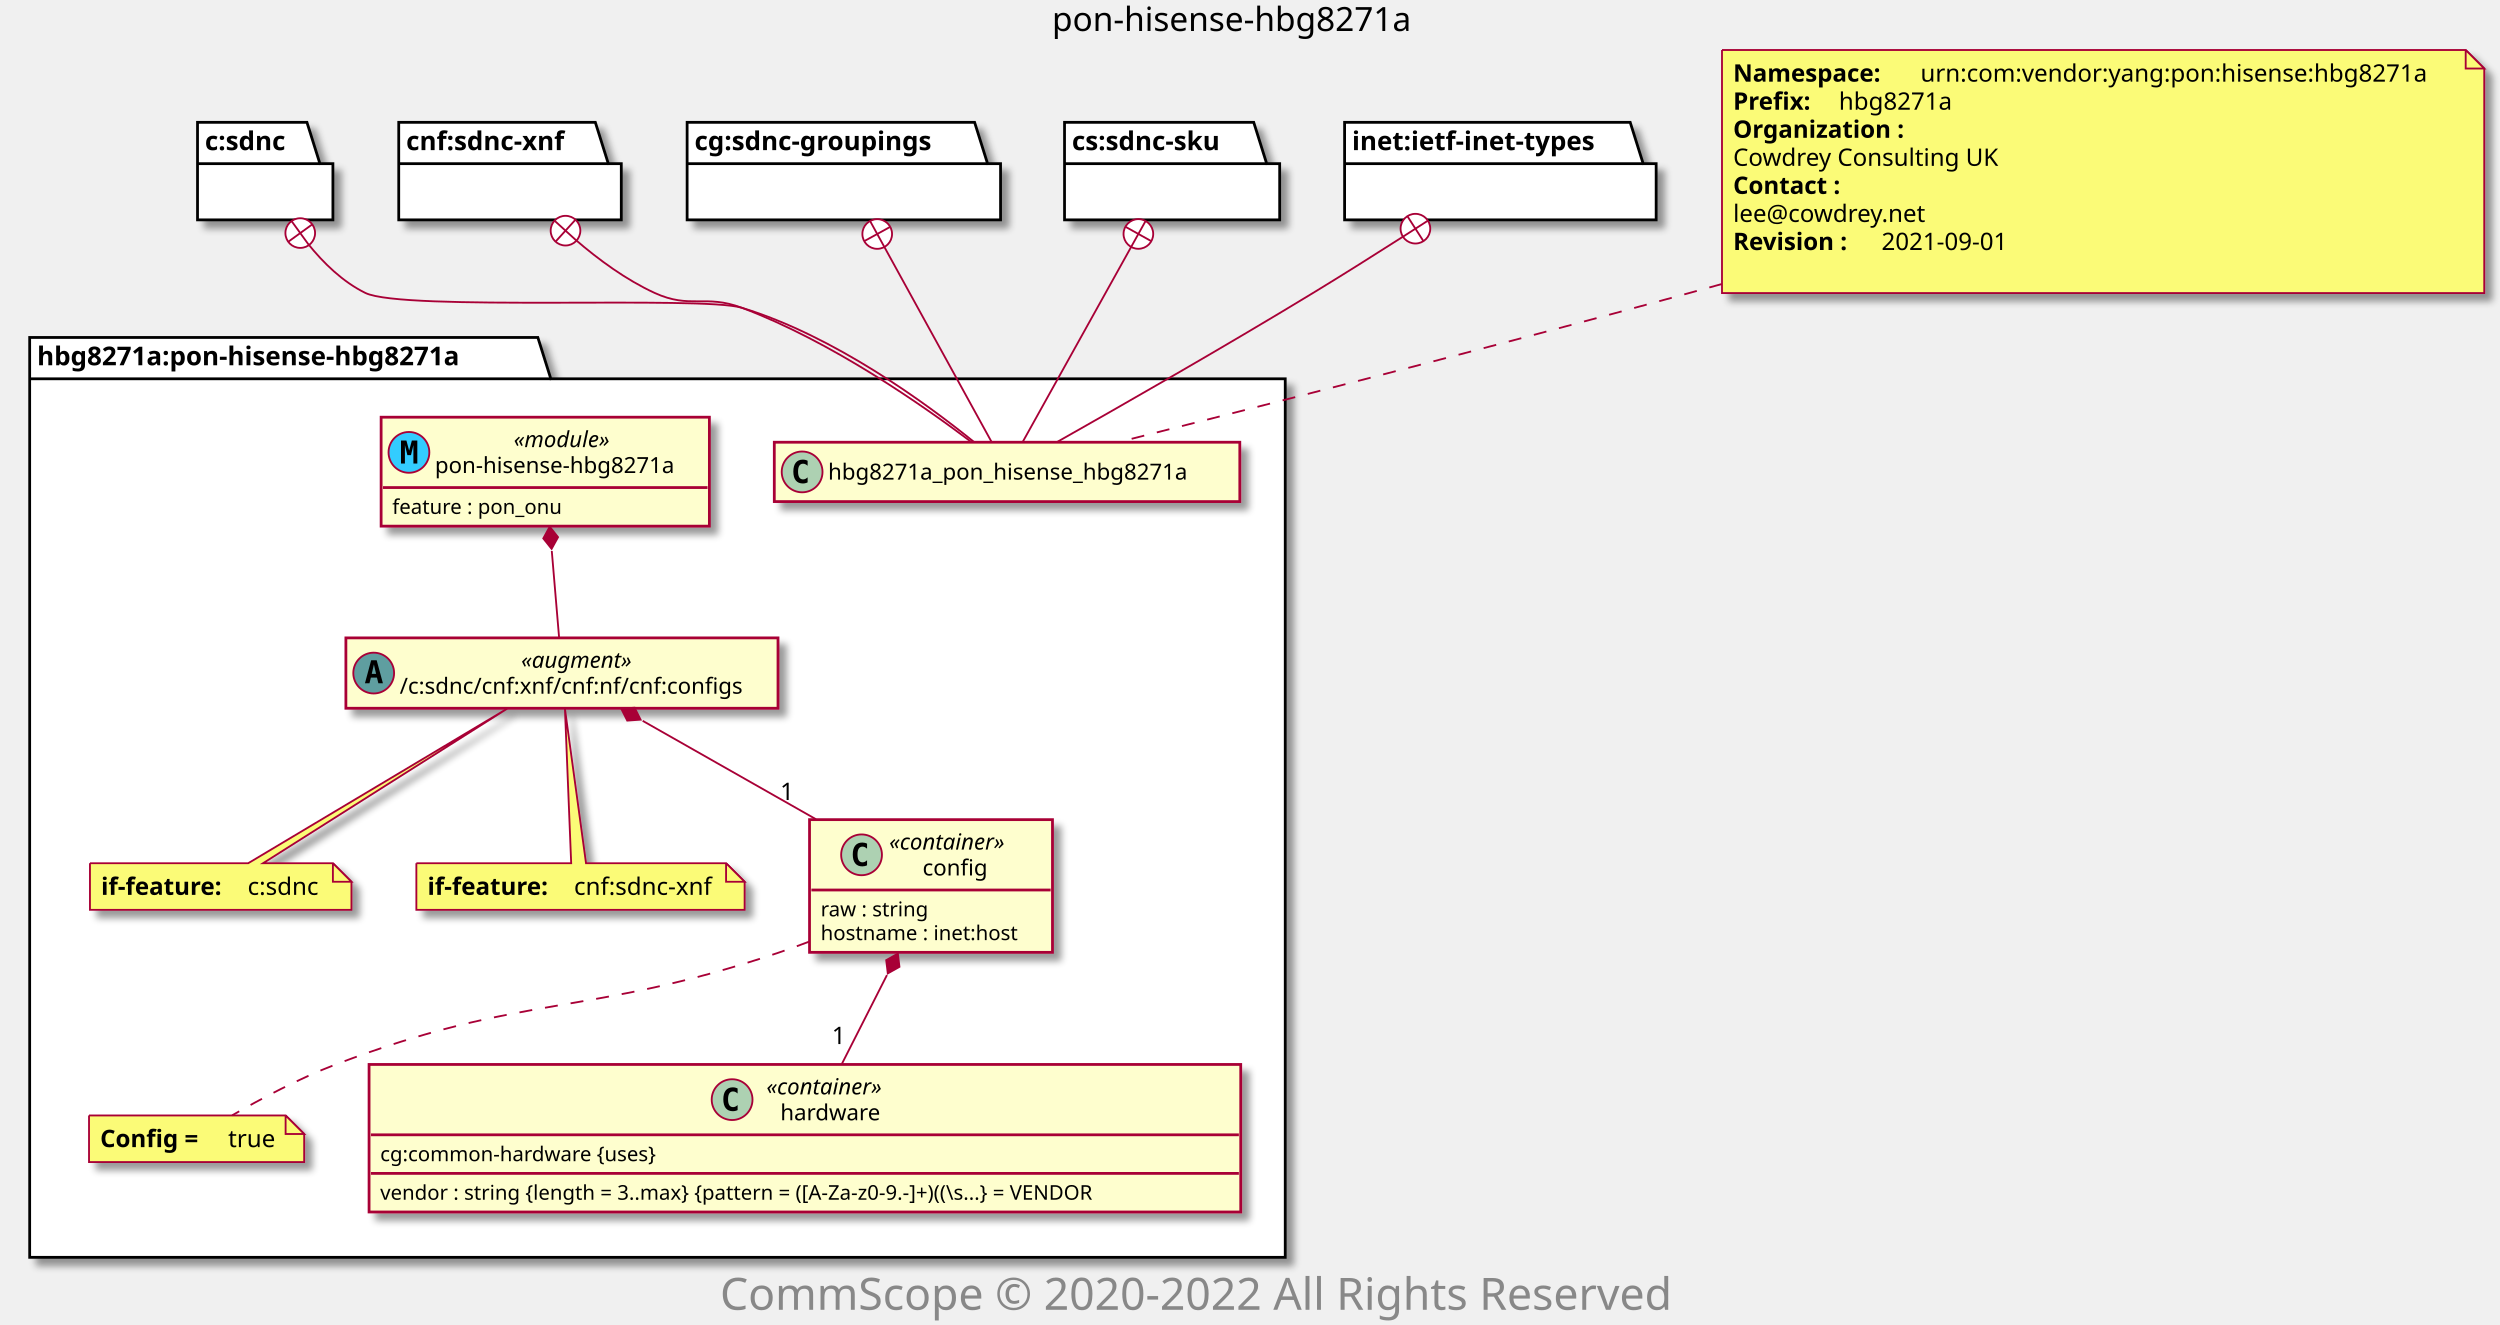
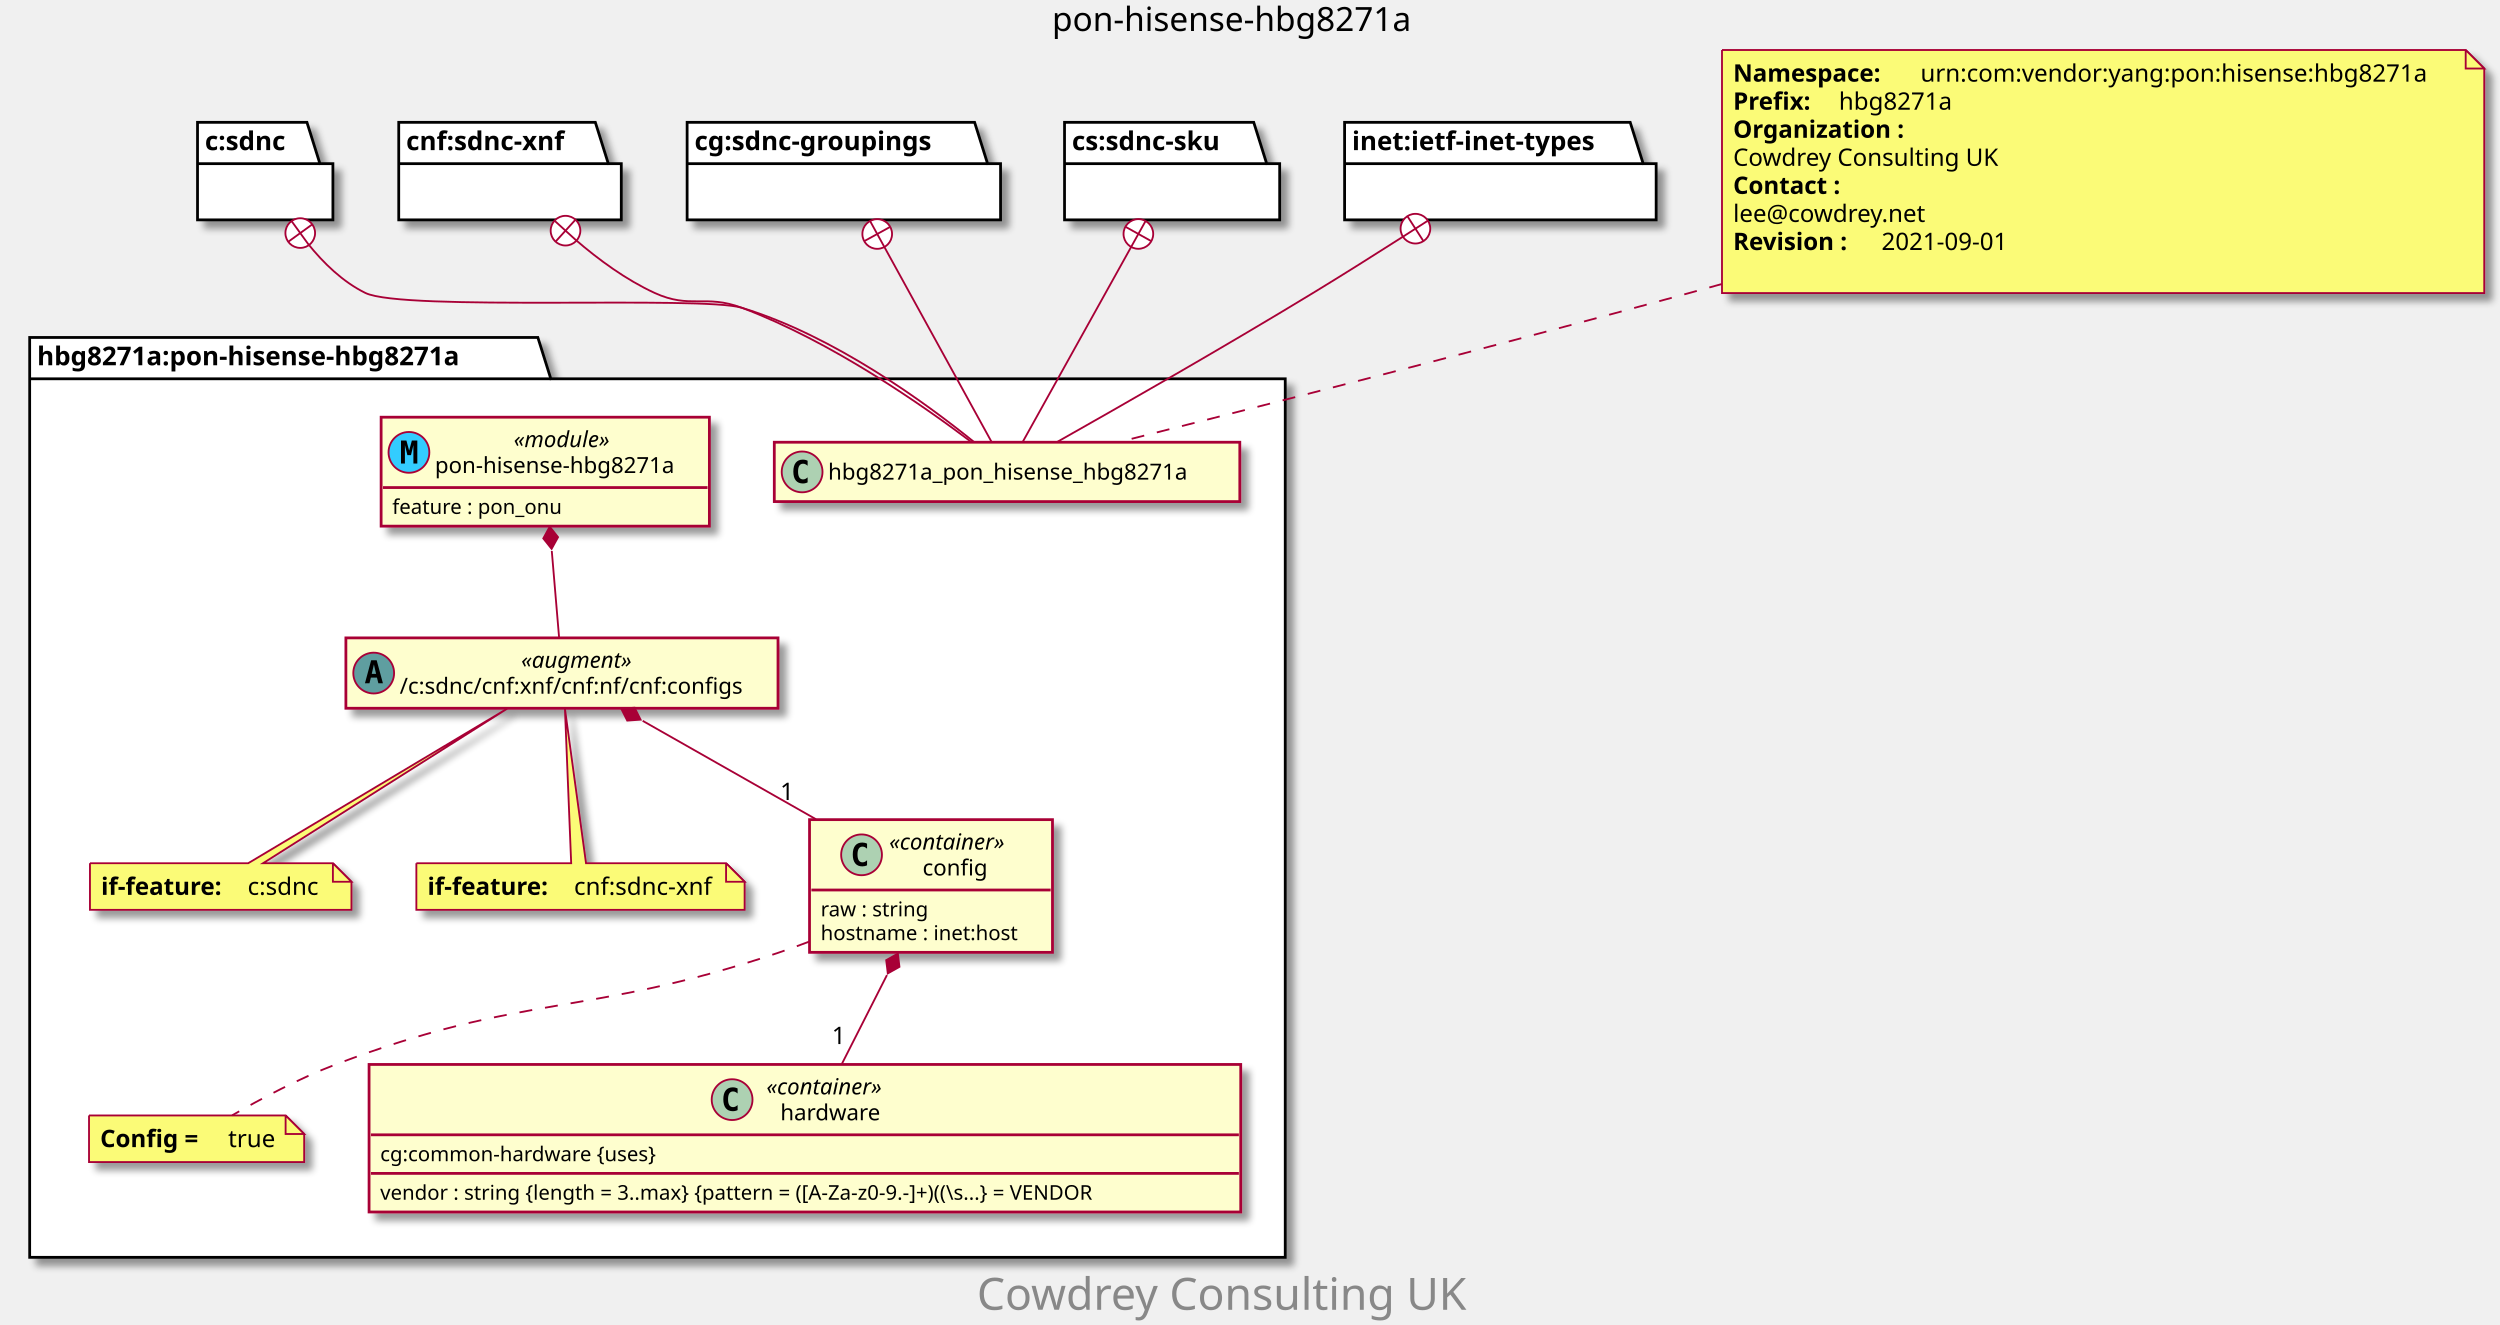
<svg xmlns="http://www.w3.org/2000/svg" contentScriptType="application/ecmascript" contentStyleType="text/css" height="714px" preserveAspectRatio="none" style="width:1348px;height:714px;background:#FFFFFF;" version="1.1" viewBox="0 0 1348 714" width="1348px" zoomAndPan="magnify">
  <defs>
-     <filter height="300%" id="f8grk52zrwts9" width="300%" x="-1" y="-1">
+     <filter height="300%" id="f15a3o91v7g6ik" width="300%" x="-1" y="-1">
      <feGaussianBlur result="blurOut" stdDeviation="2.0" />
      <feColorMatrix in="blurOut" result="blurOut2" type="matrix" values="0 0 0 0 0 0 0 0 0 0 0 0 0 0 0 0 0 0 .4 0" />
      <feOffset dx="4.0" dy="4.0" in="blurOut2" result="blurOut3" />
      <feBlend in="SourceGraphic" in2="blurOut3" mode="normal" />
    </filter>
  </defs>
  <g>
    <text fill="#000000" font-family="sans-serif" font-size="18" lengthAdjust="spacing" textLength="199" x="567.25" y="16.708">pon-hisense-hbg8271a</text>
-     <polygon fill="#FFFFFF" filter="url(#f8grk52zrwts9)" points="16,181.953,290,181.953,297,204.25,693,204.25,693,677.953,16,677.953,16,181.953" style="stroke:#000000;stroke-width:1.5;" />
+     <polygon fill="#FFFFFF" filter="url(#f15a3o91v7g6ik)" points="16,181.953,290,181.953,297,204.25,693,204.25,693,677.953,16,677.953,16,181.953" style="stroke:#000000;stroke-width:1.5;" />
    <line style="stroke:#000000;stroke-width:1.5;" x1="16" x2="297" y1="204.25" y2="204.25" />
    <text fill="#000000" font-family="sans-serif" font-size="14" font-weight="bold" lengthAdjust="spacing" textLength="268" x="20" y="196.948">hbg8271a:pon-hisense-hbg8271a</text>
-     <polygon fill="#FFFFFF" filter="url(#f8grk52zrwts9)" points="106.5,65.953,165.5,65.953,172.5,88.25,179.5,88.25,179.5,118.547,106.5,118.547,106.5,65.953" style="stroke:#000000;stroke-width:1.5;" />
+     <polygon fill="#FFFFFF" filter="url(#f15a3o91v7g6ik)" points="106.5,65.953,165.5,65.953,172.5,88.25,179.5,88.25,179.5,118.547,106.5,118.547,106.5,65.953" style="stroke:#000000;stroke-width:1.5;" />
    <line style="stroke:#000000;stroke-width:1.5;" x1="106.5" x2="172.5" y1="88.25" y2="88.25" />
    <text fill="#000000" font-family="sans-serif" font-size="14" font-weight="bold" lengthAdjust="spacing" textLength="53" x="110.5" y="80.948">c:sdnc</text>
-     <polygon fill="#FFFFFF" filter="url(#f8grk52zrwts9)" points="215,65.953,321,65.953,328,88.25,335,88.25,335,118.547,215,118.547,215,65.953" style="stroke:#000000;stroke-width:1.5;" />
+     <polygon fill="#FFFFFF" filter="url(#f15a3o91v7g6ik)" points="215,65.953,321,65.953,328,88.25,335,88.25,335,118.547,215,118.547,215,65.953" style="stroke:#000000;stroke-width:1.5;" />
    <line style="stroke:#000000;stroke-width:1.5;" x1="215" x2="328" y1="88.25" y2="88.25" />
    <text fill="#000000" font-family="sans-serif" font-size="14" font-weight="bold" lengthAdjust="spacing" textLength="100" x="219" y="80.948">cnf:sdnc-xnf</text>
-     <polygon fill="#FFFFFF" filter="url(#f8grk52zrwts9)" points="370.5,65.953,525.5,65.953,532.5,88.25,539.5,88.25,539.5,118.547,370.5,118.547,370.5,65.953" style="stroke:#000000;stroke-width:1.5;" />
+     <polygon fill="#FFFFFF" filter="url(#f15a3o91v7g6ik)" points="370.5,65.953,525.5,65.953,532.5,88.25,539.5,88.25,539.5,118.547,370.5,118.547,370.5,65.953" style="stroke:#000000;stroke-width:1.5;" />
    <line style="stroke:#000000;stroke-width:1.5;" x1="370.5" x2="532.5" y1="88.25" y2="88.25" />
    <text fill="#000000" font-family="sans-serif" font-size="14" font-weight="bold" lengthAdjust="spacing" textLength="149" x="374.5" y="80.948">cg:sdnc-groupings</text>
-     <polygon fill="#FFFFFF" filter="url(#f8grk52zrwts9)" points="574,65.953,676,65.953,683,88.25,690,88.25,690,118.547,574,118.547,574,65.953" style="stroke:#000000;stroke-width:1.5;" />
+     <polygon fill="#FFFFFF" filter="url(#f15a3o91v7g6ik)" points="574,65.953,676,65.953,683,88.25,690,88.25,690,118.547,574,118.547,574,65.953" style="stroke:#000000;stroke-width:1.5;" />
    <line style="stroke:#000000;stroke-width:1.5;" x1="574" x2="683" y1="88.25" y2="88.25" />
    <text fill="#000000" font-family="sans-serif" font-size="14" font-weight="bold" lengthAdjust="spacing" textLength="96" x="578" y="80.948">cs:sdnc-sku</text>
-     <polygon fill="#FFFFFF" filter="url(#f8grk52zrwts9)" points="725,65.953,879,65.953,886,88.25,893,88.25,893,118.547,725,118.547,725,65.953" style="stroke:#000000;stroke-width:1.5;" />
+     <polygon fill="#FFFFFF" filter="url(#f15a3o91v7g6ik)" points="725,65.953,879,65.953,886,88.25,893,88.25,893,118.547,725,118.547,725,65.953" style="stroke:#000000;stroke-width:1.5;" />
    <line style="stroke:#000000;stroke-width:1.5;" x1="725" x2="886" y1="88.25" y2="88.25" />
    <text fill="#000000" font-family="sans-serif" font-size="14" font-weight="bold" lengthAdjust="spacing" textLength="148" x="729" y="80.948">inet:ietf-inet-types</text>
-     <rect fill="#FEFECE" filter="url(#f8grk52zrwts9)" height="32" id="hbg8271a_pon_hisense_hbg8271a" style="stroke:#A80036;stroke-width:1.5;" width="251" x="417.5" y="238.453" />
+     <rect fill="#FEFECE" filter="url(#f15a3o91v7g6ik)" height="32" id="hbg8271a_pon_hisense_hbg8271a" style="stroke:#A80036;stroke-width:1.5;" width="251" x="417.5" y="238.453" />
    <ellipse cx="432.5" cy="254.453" fill="#ADD1B2" rx="11" ry="11" style="stroke:#A80036;stroke-width:1.0;" />
    <path d="M435.469,260.094 Q434.891,260.391 434.25,260.531 Q433.609,260.688 432.906,260.688 Q430.406,260.688 429.078,259.047 Q427.766,257.391 427.766,254.266 Q427.766,251.141 429.078,249.484 Q430.406,247.828 432.906,247.828 Q433.609,247.828 434.25,247.984 Q434.906,248.141 435.469,248.438 L435.469,251.156 Q434.844,250.578 434.25,250.312 Q433.656,250.031 433.031,250.031 Q431.688,250.031 431,251.109 Q430.312,252.172 430.312,254.266 Q430.312,256.359 431,257.438 Q431.688,258.5 433.031,258.5 Q433.656,258.5 434.25,258.234 Q434.844,257.953 435.469,257.375 L435.469,260.094 Z " fill="#000000" />
    <text fill="#000000" font-family="sans-serif" font-size="12" lengthAdjust="spacing" textLength="219" x="446.5" y="258.607">hbg8271a_pon_hisense_hbg8271a</text>
-     <rect codeLine="32" fill="#FEFECE" filter="url(#f8grk52zrwts9)" height="58.742" id="pon_hisense_hbg8271a" style="stroke:#A80036;stroke-width:1.5;" width="177" x="205.5" y="224.953" />
+     <rect codeLine="32" fill="#FEFECE" filter="url(#f15a3o91v7g6ik)" height="58.742" id="pon_hisense_hbg8271a" style="stroke:#A80036;stroke-width:1.5;" width="177" x="205.5" y="224.953" />
    <ellipse cx="220.5" cy="243.922" fill="#33CCFF" rx="11" ry="11" style="stroke:#A80036;stroke-width:1.0;" />
    <path d="M216.219,237.531 L219.141,237.531 L220.609,242.969 L222.078,237.531 L225.016,237.531 L225.016,249.922 L222.906,249.922 L222.906,240 L221.594,245.422 L219.656,245.422 L218.328,240 L218.328,249.922 L216.219,249.922 L216.219,237.531 Z " fill="#000000" />
    <text fill="#000000" font-family="sans-serif" font-size="12" font-style="italic" lengthAdjust="spacing" textLength="60" x="277" y="241.092">«module»</text>
    <text fill="#000000" font-family="sans-serif" font-size="12" lengthAdjust="spacing" textLength="145" x="234.5" y="255.06">pon-hisense-hbg8271a</text>
    <line style="stroke:#A80036;stroke-width:1.5;" x1="206.5" x2="381.5" y1="262.891" y2="262.891" />
    <text fill="#000000" font-family="sans-serif" font-size="11" lengthAdjust="spacing" textLength="101" x="211.5" y="277.101">feature : pon_onu</text>
-     <rect codeLine="34" fill="#FEFECE" filter="url(#f8grk52zrwts9)" height="37.938" id="c_sdnc_cnf_xnf_cnf_nf_cnf_configs" style="stroke:#A80036;stroke-width:1.5;" width="233" x="186.5" y="343.953" />
+     <rect codeLine="34" fill="#FEFECE" filter="url(#f15a3o91v7g6ik)" height="37.938" id="c_sdnc_cnf_xnf_cnf_nf_cnf_configs" style="stroke:#A80036;stroke-width:1.5;" width="233" x="186.5" y="343.953" />
    <ellipse cx="201.5" cy="362.922" fill="#5F9EA0" rx="11" ry="11" style="stroke:#A80036;stroke-width:1.0;" />
    <path d="M201.609,358.266 L200.453,363.344 L202.781,363.344 L201.609,358.266 Z M200.125,356.031 L203.109,356.031 L206.469,368.422 L204.016,368.422 L203.25,365.359 L199.969,365.359 L199.219,368.422 L196.781,368.422 L200.125,356.031 Z " fill="#000000" />
    <text fill="#000000" font-family="sans-serif" font-size="12" font-style="italic" lengthAdjust="spacing" textLength="70" x="281" y="360.092">«augment»</text>
    <text fill="#000000" font-family="sans-serif" font-size="12" lengthAdjust="spacing" textLength="201" x="215.5" y="374.06">/c:sdnc/cnf:xnf/cnf:nf/cnf:configs</text>
-     <path d="M48.5,465.453 L48.5,490.586 A0,0 0 0 0 48.5,490.586 L189.5,490.586 A0,0 0 0 0 189.5,490.586 L189.5,475.453 L179.5,465.453 L141.82,465.453 L273.44,382.113 L133.82,465.453 L48.5,465.453 A0,0 0 0 0 48.5,465.453 " fill="#FBFB77" filter="url(#f8grk52zrwts9)" style="stroke:#A80036;stroke-width:1.0;" />
+     <path d="M48.5,465.453 L48.5,490.586 A0,0 0 0 0 48.5,490.586 L189.5,490.586 A0,0 0 0 0 189.5,490.586 L189.5,475.453 L179.5,465.453 L141.82,465.453 L273.44,382.113 L133.82,465.453 L48.5,465.453 A0,0 0 0 0 48.5,465.453 " fill="#FBFB77" filter="url(#f15a3o91v7g6ik)" style="stroke:#A80036;stroke-width:1.0;" />
    <path d="M179.5,465.453 L179.5,475.453 L189.5,475.453 L179.5,465.453 " fill="#FBFB77" style="stroke:#A80036;stroke-width:1.0;" />
    <text fill="#000000" font-family="sans-serif" font-size="13" font-weight="bold" lengthAdjust="spacing" textLength="74" x="54.5" y="482.52">if-feature:</text>
    <text fill="#000000" font-family="sans-serif" font-size="13" lengthAdjust="spacing" textLength="41" x="133.5" y="482.52">c:sdnc</text>
-     <path d="M224.5,465.453 L224.5,490.586 A0,0 0 0 0 224.5,490.586 L401.5,490.586 A0,0 0 0 0 401.5,490.586 L401.5,475.453 L391.5,465.453 L315.98,465.453 L304.61,382.113 L307.98,465.453 L224.5,465.453 A0,0 0 0 0 224.5,465.453 " fill="#FBFB77" filter="url(#f8grk52zrwts9)" style="stroke:#A80036;stroke-width:1.0;" />
+     <path d="M224.5,465.453 L224.5,490.586 A0,0 0 0 0 224.5,490.586 L401.5,490.586 A0,0 0 0 0 401.5,490.586 L401.5,475.453 L391.5,465.453 L315.98,465.453 L304.61,382.113 L307.98,465.453 L224.5,465.453 A0,0 0 0 0 224.5,465.453 " fill="#FBFB77" filter="url(#f15a3o91v7g6ik)" style="stroke:#A80036;stroke-width:1.0;" />
    <path d="M391.5,465.453 L391.5,475.453 L401.5,475.453 L391.5,465.453 " fill="#FBFB77" style="stroke:#A80036;stroke-width:1.0;" />
    <text fill="#000000" font-family="sans-serif" font-size="13" font-weight="bold" lengthAdjust="spacing" textLength="74" x="230.5" y="482.52">if-feature:</text>
    <text fill="#000000" font-family="sans-serif" font-size="13" lengthAdjust="spacing" textLength="77" x="309.5" y="482.52">cnf:sdnc-xnf</text>
-     <rect codeLine="42" fill="#FEFECE" filter="url(#f8grk52zrwts9)" height="71.547" id="sdnc_I_sdnc_I_xnf_I_nf_I_configs_I_config" style="stroke:#A80036;stroke-width:1.5;" width="131" x="436.5" y="441.953" />
+     <rect codeLine="42" fill="#FEFECE" filter="url(#f15a3o91v7g6ik)" height="71.547" id="sdnc_I_sdnc_I_xnf_I_nf_I_configs_I_config" style="stroke:#A80036;stroke-width:1.5;" width="131" x="436.5" y="441.953" />
    <ellipse cx="464.55" cy="460.922" fill="#ADD1B2" rx="11" ry="11" style="stroke:#A80036;stroke-width:1.0;" />
    <path d="M467.519,466.562 Q466.941,466.859 466.3,467 Q465.659,467.156 464.956,467.156 Q462.456,467.156 461.128,465.516 Q459.816,463.859 459.816,460.734 Q459.816,457.609 461.128,455.953 Q462.456,454.297 464.956,454.297 Q465.659,454.297 466.3,454.453 Q466.956,454.609 467.519,454.906 L467.519,457.625 Q466.894,457.047 466.3,456.781 Q465.706,456.5 465.081,456.5 Q463.738,456.5 463.05,457.578 Q462.363,458.641 462.363,460.734 Q462.363,462.828 463.05,463.906 Q463.738,464.969 465.081,464.969 Q465.706,464.969 466.3,464.703 Q466.894,464.422 467.519,463.844 L467.519,466.562 Z " fill="#000000" />
    <text fill="#000000" font-family="sans-serif" font-size="12" font-style="italic" lengthAdjust="spacing" textLength="74" x="479.45" y="458.092">«container»</text>
    <text fill="#000000" font-family="sans-serif" font-size="12" lengthAdjust="spacing" textLength="38" x="497.45" y="472.06">config</text>
    <line style="stroke:#A80036;stroke-width:1.5;" x1="437.5" x2="566.5" y1="479.891" y2="479.891" />
    <text fill="#000000" font-family="sans-serif" font-size="11" lengthAdjust="spacing" textLength="66" x="442.5" y="494.101">raw : string</text>
    <text fill="#000000" font-family="sans-serif" font-size="11" lengthAdjust="spacing" textLength="119" x="442.5" y="506.906">hostname : inet:host</text>
-     <path d="M48,601.453 L48,626.586 L164,626.586 L164,611.453 L154,601.453 L48,601.453 " fill="#FBFB77" filter="url(#f8grk52zrwts9)" style="stroke:#A80036;stroke-width:1.0;" />
+     <path d="M48,601.453 L48,626.586 L164,626.586 L164,611.453 L154,601.453 L48,601.453 " fill="#FBFB77" filter="url(#f15a3o91v7g6ik)" style="stroke:#A80036;stroke-width:1.0;" />
    <path d="M154,601.453 L154,611.453 L164,611.453 L154,601.453 " fill="#FBFB77" style="stroke:#A80036;stroke-width:1.0;" />
    <text fill="#000000" font-family="sans-serif" font-size="13" font-weight="bold" lengthAdjust="spacing" textLength="64" x="54" y="618.52">Config =</text>
    <text fill="#000000" font-family="sans-serif" font-size="13" lengthAdjust="spacing" textLength="26" x="123" y="618.52">true</text>
-     <rect codeLine="49" fill="#FEFECE" filter="url(#f8grk52zrwts9)" height="79.547" id="sdnc_I_sdnc_I_xnf_I_nf_I_configs_I_config_I_hardware" style="stroke:#A80036;stroke-width:1.5;" width="470" x="199" y="573.953" />
+     <rect codeLine="49" fill="#FEFECE" filter="url(#f15a3o91v7g6ik)" height="79.547" id="sdnc_I_sdnc_I_xnf_I_nf_I_configs_I_config_I_hardware" style="stroke:#A80036;stroke-width:1.5;" width="470" x="199" y="573.953" />
    <ellipse cx="394.75" cy="592.922" fill="#ADD1B2" rx="11" ry="11" style="stroke:#A80036;stroke-width:1.0;" />
    <path d="M397.719,598.562 Q397.141,598.859 396.5,599 Q395.859,599.156 395.156,599.156 Q392.656,599.156 391.328,597.516 Q390.016,595.859 390.016,592.734 Q390.016,589.609 391.328,587.953 Q392.656,586.297 395.156,586.297 Q395.859,586.297 396.5,586.453 Q397.156,586.609 397.719,586.906 L397.719,589.625 Q397.094,589.047 396.5,588.781 Q395.906,588.5 395.281,588.5 Q393.938,588.5 393.25,589.578 Q392.562,590.641 392.562,592.734 Q392.562,594.828 393.25,595.906 Q393.938,596.969 395.281,596.969 Q395.906,596.969 396.5,596.703 Q397.094,596.422 397.719,595.844 L397.719,598.562 Z " fill="#000000" />
    <text fill="#000000" font-family="sans-serif" font-size="12" font-style="italic" lengthAdjust="spacing" textLength="74" x="413.25" y="590.092">«container»</text>
    <text fill="#000000" font-family="sans-serif" font-size="12" lengthAdjust="spacing" textLength="59" x="420.75" y="604.061">hardware</text>
    <line style="stroke:#A80036;stroke-width:1.5;" x1="200" x2="668" y1="611.891" y2="611.891" />
    <text fill="#000000" font-family="sans-serif" font-size="11" lengthAdjust="spacing" textLength="170" x="205" y="626.101">cg:common-hardware {uses}</text>
    <line style="stroke:#A80036;stroke-width:1.5;" x1="200" x2="668" y1="632.695" y2="632.695" />
    <text fill="#000000" font-family="sans-serif" font-size="11" lengthAdjust="spacing" textLength="458" x="205" y="646.906">vendor : string {length = 3..max} {pattern = ([A-Za-z0-9.-]+)((\s...}   = VENDOR</text>
-     <path d="M928.5,26.953 L928.5,158.016 L1339.5,158.016 L1339.5,36.953 L1329.5,26.953 L928.5,26.953 " fill="#FBFB77" filter="url(#f8grk52zrwts9)" style="stroke:#A80036;stroke-width:1.0;" />
+     <path d="M928.5,26.953 L928.5,158.016 L1339.5,158.016 L1339.5,36.953 L1329.5,26.953 L928.5,26.953 " fill="#FBFB77" filter="url(#f15a3o91v7g6ik)" style="stroke:#A80036;stroke-width:1.0;" />
    <path d="M1329.5,26.953 L1329.5,36.953 L1339.5,36.953 L1329.5,26.953 " fill="#FBFB77" style="stroke:#A80036;stroke-width:1.0;" />
    <text fill="#000000" font-family="sans-serif" font-size="13" font-weight="bold" lengthAdjust="spacing" textLength="92" x="934.5" y="44.02">Namespace:</text>
    <text fill="#000000" font-family="sans-serif" font-size="13" lengthAdjust="spacing" textLength="285" x="1035.5" y="44.02">urn:com:vendor:yang:pon:hisense:hbg8271a</text>
    <text fill="#000000" font-family="sans-serif" font-size="13" font-weight="bold" lengthAdjust="spacing" textLength="48" x="934.5" y="59.153">Prefix:</text>
    <text fill="#000000" font-family="sans-serif" font-size="13" lengthAdjust="spacing" textLength="64" x="991.5" y="59.153">hbg8271a</text>
    <text fill="#000000" font-family="sans-serif" font-size="13" font-weight="bold" lengthAdjust="spacing" textLength="104" x="934.5" y="74.286">Organization :</text>
    <text fill="#000000" font-family="sans-serif" font-size="13" lengthAdjust="spacing" textLength="147" x="934.5" y="89.418">Cowdrey Consulting UK</text>
    <text fill="#000000" font-family="sans-serif" font-size="13" font-weight="bold" lengthAdjust="spacing" textLength="67" x="934.5" y="104.551">Contact :</text>
    <text fill="#000000" font-family="sans-serif" font-size="13" lengthAdjust="spacing" textLength="109" x="934.5" y="119.684">lee@cowdrey.net</text>
    <text fill="#000000" font-family="sans-serif" font-size="13" font-weight="bold" lengthAdjust="spacing" textLength="71" x="934.5" y="134.817">Revision :</text>
    <text fill="#000000" font-family="sans-serif" font-size="13" lengthAdjust="spacing" textLength="74" x="1014.5" y="134.817">2021-09-01</text>
    <text fill="#000000" font-family="sans-serif" font-size="13" lengthAdjust="spacing" textLength="0" x="938.5" y="149.95" />
    <path d="M928.41,153.143 C922.55,154.773 916.73,156.383 911,157.953 C802.79,187.633 676.02,220.013 603.05,238.413 " fill="none" id="GMN8-hbg8271a_pon_hisense_hbg8271a" style="stroke:#A80036;stroke-width:1.0;stroke-dasharray:7.0,7.0;" />
    <path codeLine="27" d="M166.05,131.413 C174.41,141.873 184.85,151.983 197,157.953 C217.26,167.903 378.4,159.403 400,165.953 C449.58,180.983 499.35,217.413 525.07,238.223 " fill="none" id="c_sdnc-backto-hbg8271a_pon_hisense_hbg8271a" style="stroke:#A80036;stroke-width:1.0;" />
    <ellipse cx="161.891" cy="125.674" fill="#FFFFFF" rx="8" ry="8" style="stroke:#A80036;stroke-width:1.0;" />
    <line style="stroke:#A80036;stroke-width:1.0;" x1="166.582" x2="157.2" y1="132.154" y2="119.193" />
    <line style="stroke:#A80036;stroke-width:1.0;" x1="155.411" x2="168.371" y1="130.364" y2="120.983" />
    <path codeLine="28" d="M310.26,129.223 C322.79,140.043 337.63,150.903 353,157.953 C372.26,166.783 380.16,158.513 400,165.953 C447.96,183.943 497.57,218.553 523.88,238.433 " fill="none" id="cnf_sdnc_xnf-backto-hbg8271a_pon_hisense_hbg8271a" style="stroke:#A80036;stroke-width:1.0;" />
    <ellipse cx="304.921" cy="124.373" fill="#FFFFFF" rx="8" ry="8" style="stroke:#A80036;stroke-width:1.0;" />
    <line style="stroke:#A80036;stroke-width:1.0;" x1="310.842" x2="299" y1="129.753" y2="118.993" />
    <line style="stroke:#A80036;stroke-width:1.0;" x1="299.541" x2="310.301" y1="130.294" y2="118.452" />
    <path codeLine="29" d="M476.42,132.393 C495.2,166.533 521.5,214.363 534.72,238.403 " fill="none" id="cg_sdnc_groupings-backto-hbg8271a_pon_hisense_hbg8271a" style="stroke:#A80036;stroke-width:1.0;" />
    <ellipse cx="472.995" cy="126.173" fill="#FFFFFF" rx="8" ry="8" style="stroke:#A80036;stroke-width:1.0;" />
    <line style="stroke:#A80036;stroke-width:1.0;" x1="476.851" x2="469.14" y1="133.183" y2="119.163" />
    <line style="stroke:#A80036;stroke-width:1.0;" x1="465.986" x2="480.005" y1="130.028" y2="122.317" />
    <path codeLine="30" d="M610.34,132.393 C591.35,166.533 564.74,214.363 551.37,238.403 " fill="none" id="cs_sdnc_sku-backto-hbg8271a_pon_hisense_hbg8271a" style="stroke:#A80036;stroke-width:1.0;" />
    <ellipse cx="613.809" cy="126.153" fill="#FFFFFF" rx="8" ry="8" style="stroke:#A80036;stroke-width:1.0;" />
    <line style="stroke:#A80036;stroke-width:1.0;" x1="609.918" x2="617.7" y1="133.143" y2="119.163" />
    <line style="stroke:#A80036;stroke-width:1.0;" x1="606.819" x2="620.799" y1="122.262" y2="130.044" />
    <path codeLine="31" d="M757.18,127.163 C741.47,137.213 724.11,148.153 708,157.953 C659.79,187.283 602.61,219.903 569.79,238.423 " fill="none" id="inet_ietf_inet_types-backto-hbg8271a_pon_hisense_hbg8271a" style="stroke:#A80036;stroke-width:1.0;" />
    <ellipse cx="763.192" cy="123.301" fill="#FFFFFF" rx="8" ry="8" style="stroke:#A80036;stroke-width:1.0;" />
    <line style="stroke:#A80036;stroke-width:1.0;" x1="756.464" x2="769.92" y1="127.629" y2="118.973" />
    <line style="stroke:#A80036;stroke-width:1.0;" x1="758.864" x2="767.52" y1="116.573" y2="130.029" />
    <path codeLine="35" d="M297.52,297.083 C298.88,313.243 300.38,330.913 301.46,343.723 " fill="none" id="pon_hisense_hbg8271a-backto-c_sdnc_cnf_xnf_cnf_nf_cnf_configs" style="stroke:#A80036;stroke-width:1.0;" />
    <polygon fill="#A80036" points="296.41,283.993,292.932,290.31,297.425,295.95,300.903,289.633,296.41,283.993" style="stroke:#A80036;stroke-width:1.0;" />
    <path codeLine="43" d="M346.53,388.673 C373.91,404.223 409.67,424.523 439.99,441.743 " fill="none" id="c_sdnc_cnf_xnf_cnf_nf_cnf_configs-backto-sdnc_I_sdnc_I_xnf_I_nf_I_configs_I_config" style="stroke:#A80036;stroke-width:1.0;" />
    <polygon fill="#A80036" points="334.97,382.113,338.213,388.554,345.406,388.037,342.163,381.596,334.97,382.113" style="stroke:#A80036;stroke-width:1.0;" />
    <text fill="#000000" font-family="sans-serif" font-size="13" lengthAdjust="spacing" textLength="8" x="420.644" y="431.348">1</text>
    <path d="M436.2,507.763 C430.43,509.973 424.64,512.063 419,513.953 C315.55,548.583 282.97,535.193 181,573.953 C161.25,581.463 139.98,592.863 125.16,601.403 " fill="none" id="sdnc_I_sdnc_I_xnf_I_nf_I_configs_I_config-GMN28" style="stroke:#A80036;stroke-width:1.0;stroke-dasharray:7.0,7.0;" />
    <path codeLine="50" d="M478.25,525.753 C470.3,541.423 461.53,558.713 453.9,573.733 " fill="none" id="sdnc_I_sdnc_I_xnf_I_nf_I_configs_I_config-backto-sdnc_I_sdnc_I_xnf_I_nf_I_configs_I_config_I_hardware" style="stroke:#A80036;stroke-width:1.0;" />
    <polygon fill="#A80036" points="484.13,514.163,477.848,517.704,478.7,524.864,484.982,521.324,484.13,514.163" style="stroke:#A80036;stroke-width:1.0;" />
    <text fill="#000000" font-family="sans-serif" font-size="13" lengthAdjust="spacing" textLength="8" x="448.533" y="562.945">1</text>
-     <text fill="#888888" font-family="sans-serif" font-size="24" lengthAdjust="spacing" textLength="557" x="388.25" y="706.231">CommScope © 2020-2022 All Rights Reserved</text>
+     <text fill="#888888" font-family="sans-serif" font-size="24" lengthAdjust="spacing" textLength="280" x="526.75" y="706.231">Cowdrey Consulting UK</text>
  </g>
</svg>
